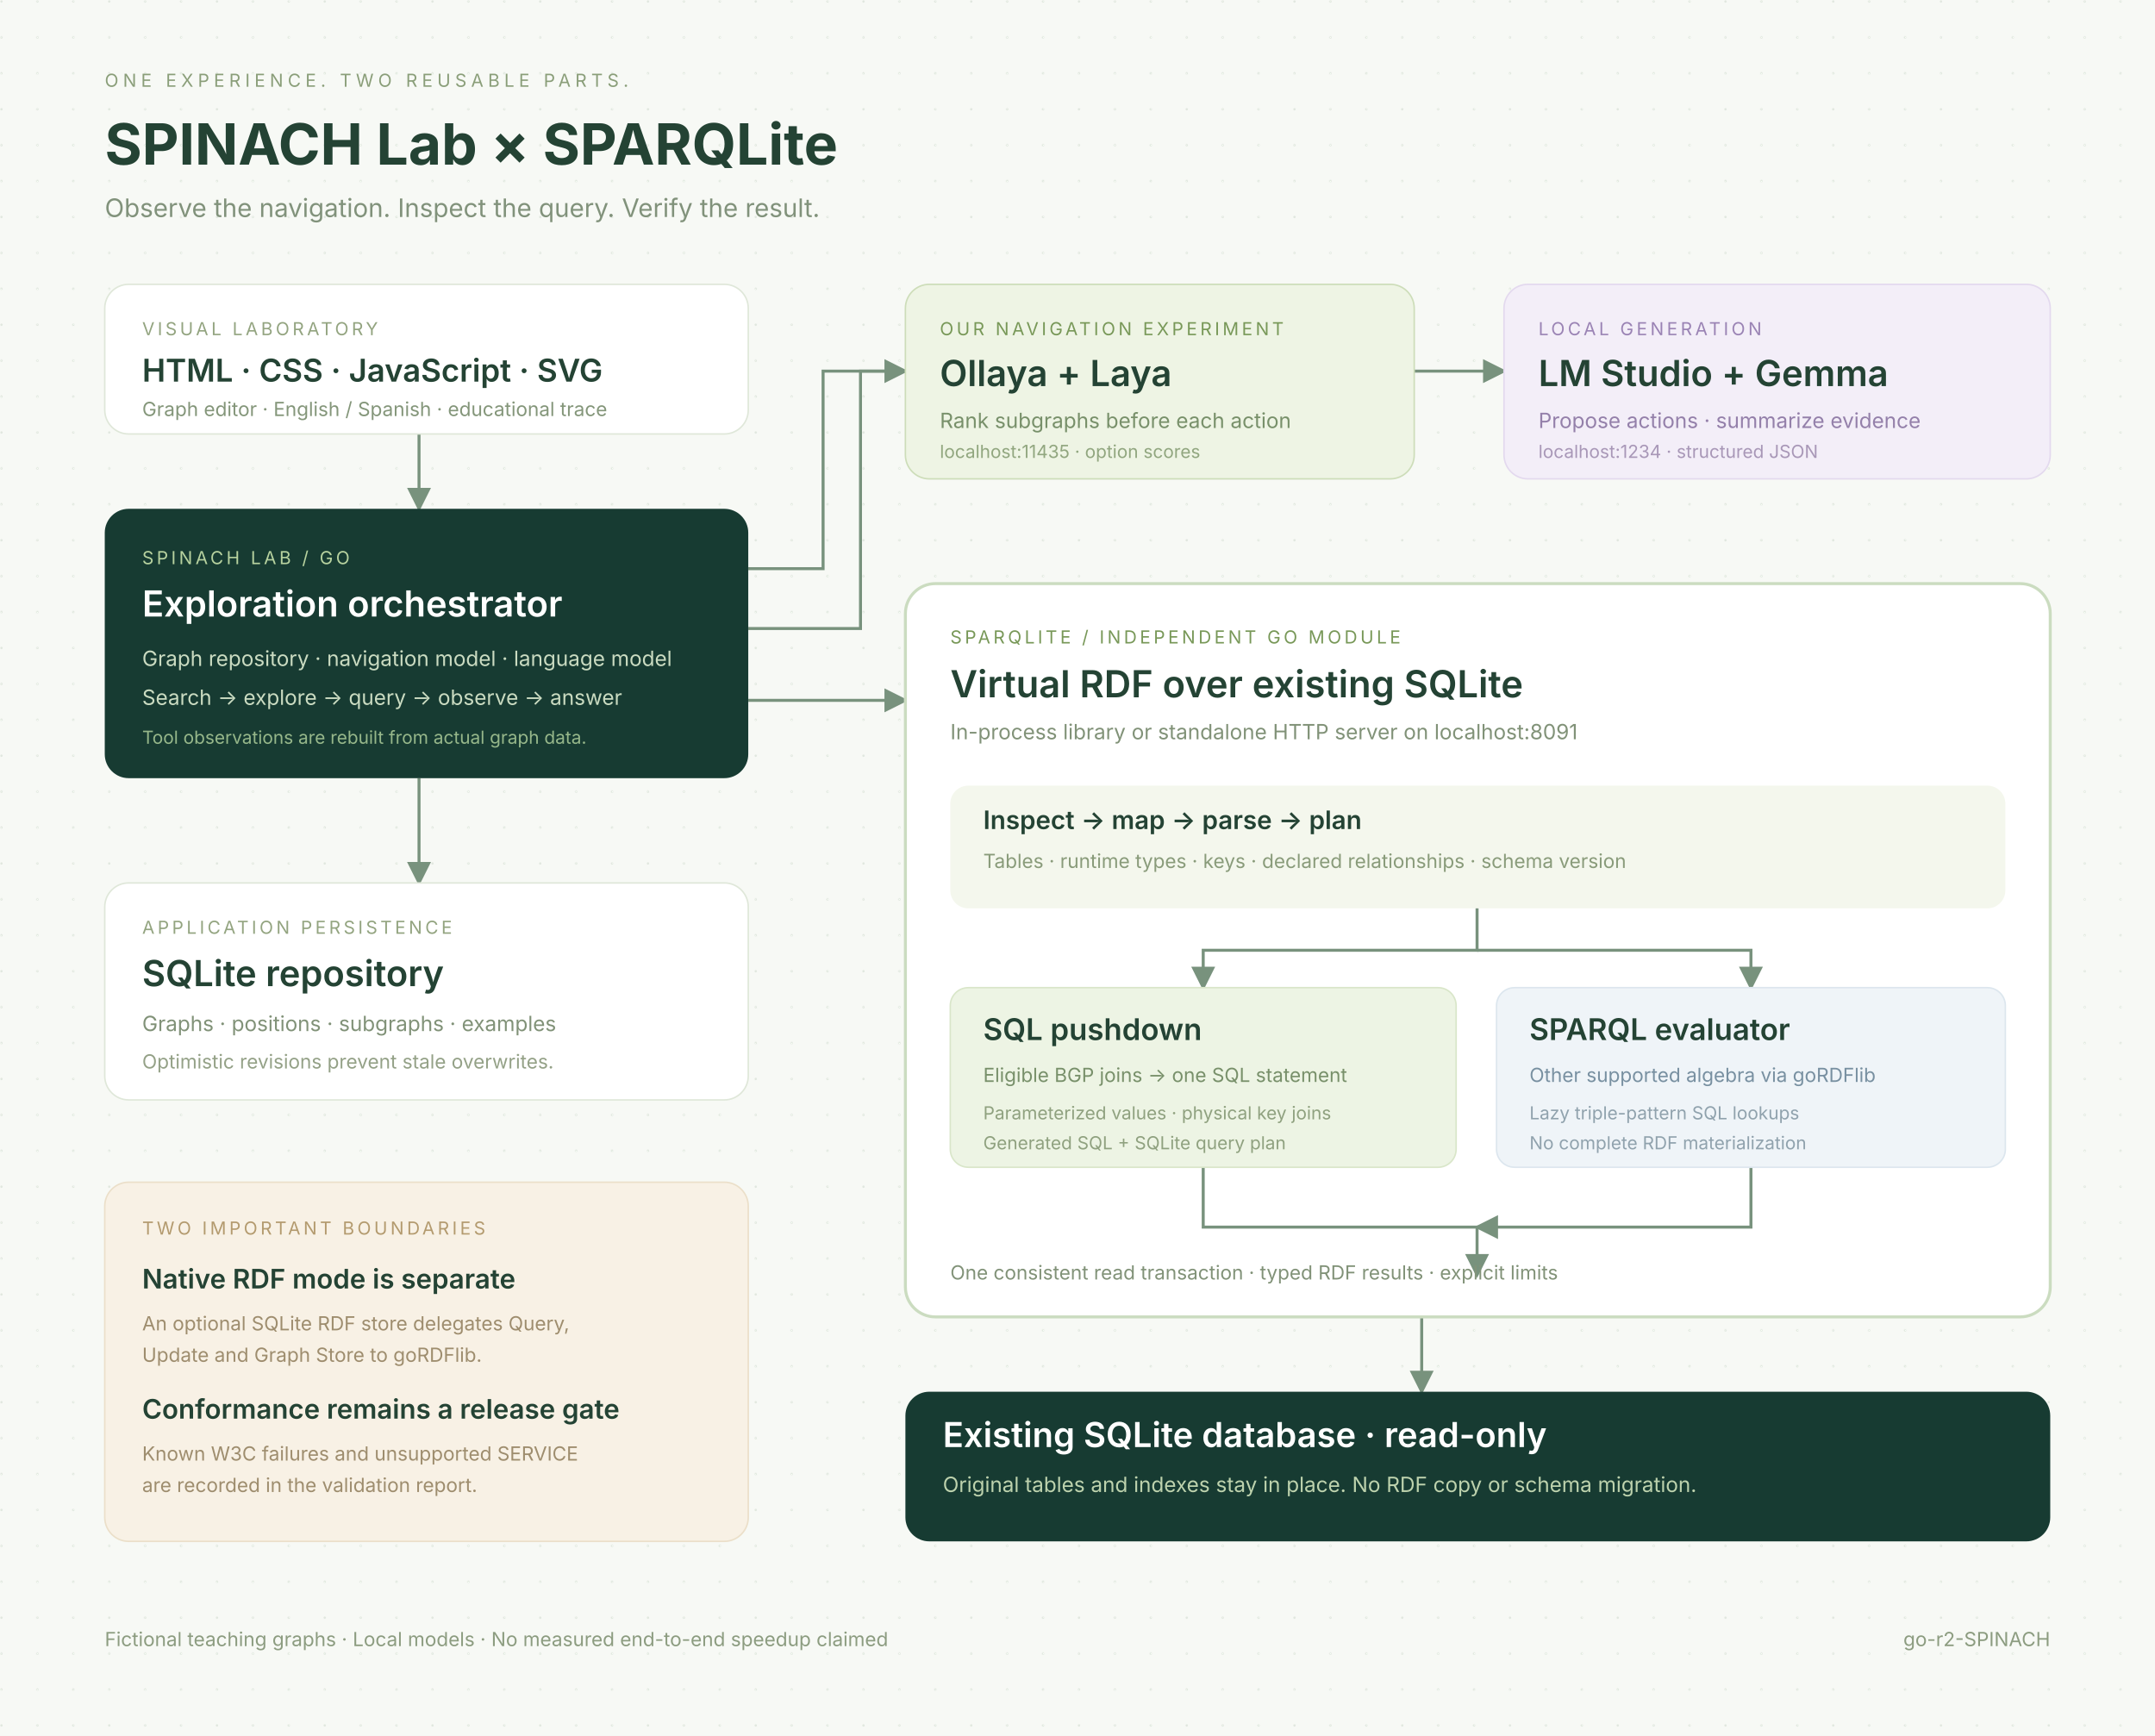
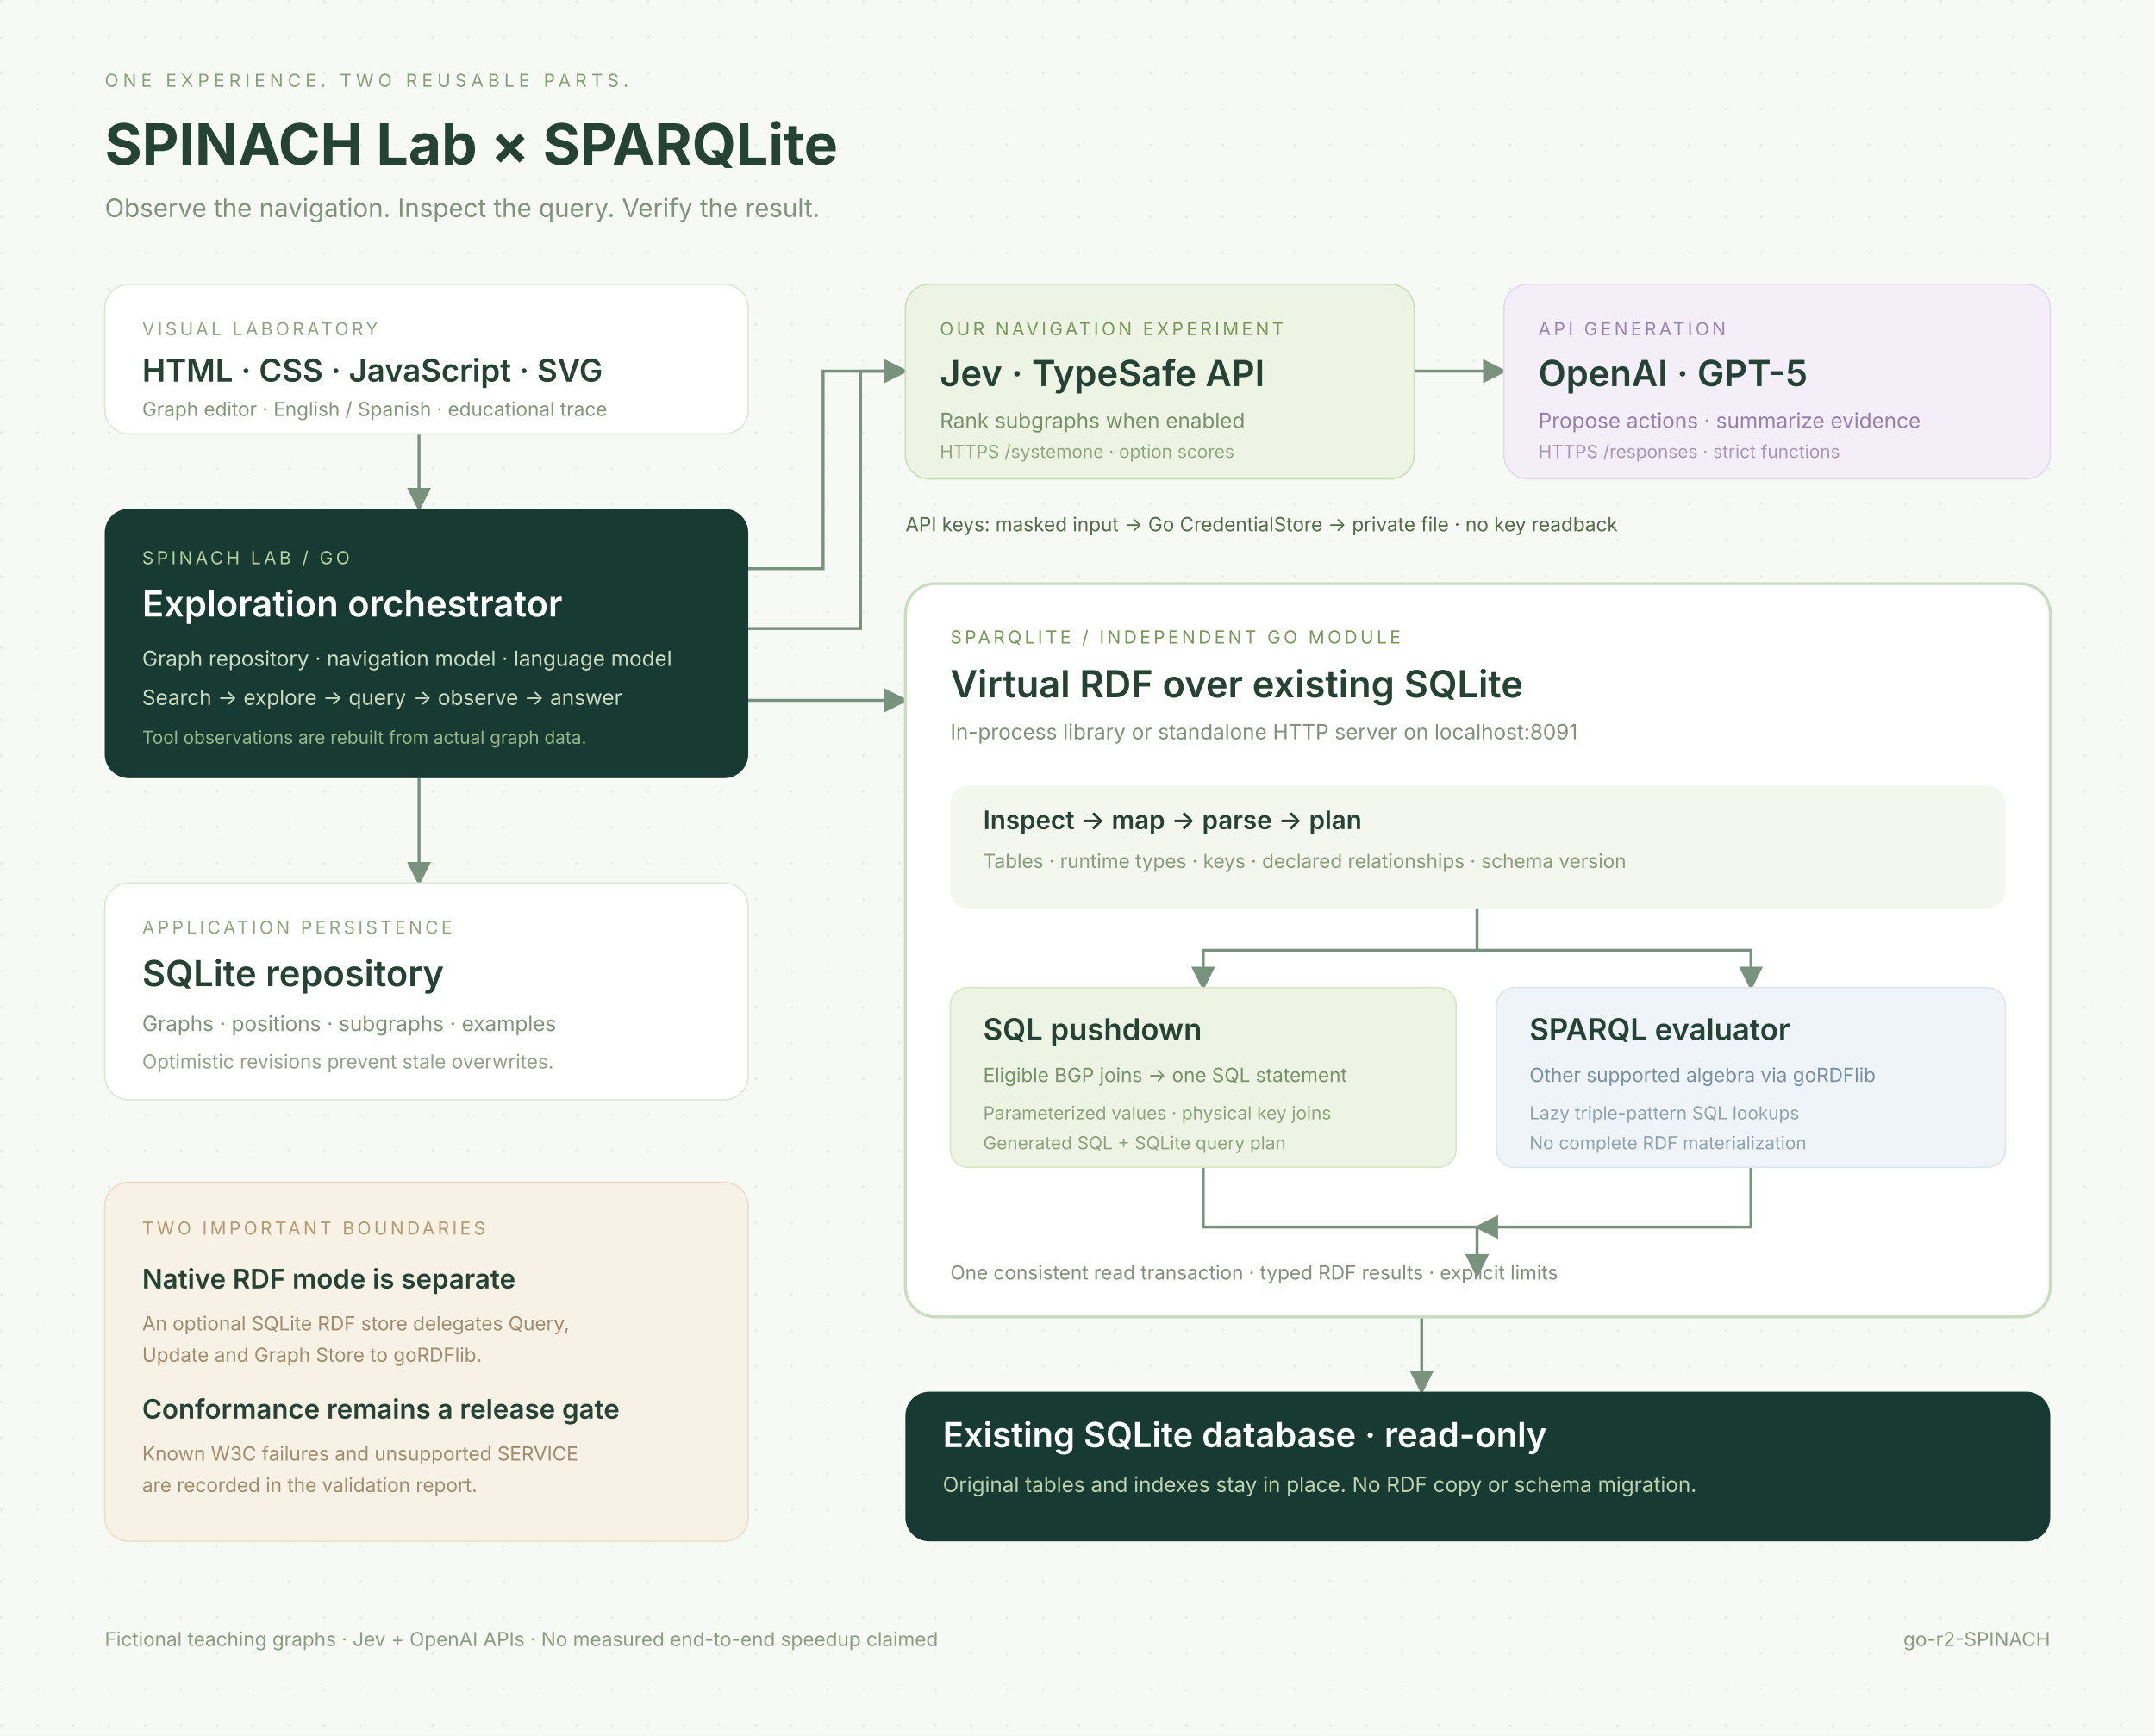
<svg xmlns="http://www.w3.org/2000/svg" width="1440" height="1160" viewBox="0 0 1440 1160" role="img" aria-labelledby="title desc">
  <defs>
    <marker id="a" markerWidth="8" markerHeight="8" refX="7" refY="4" orient="auto-start-reverse">
      <path d="M0 0 8 4 0 8" fill="#78927d" />
    </marker>
    <pattern id="grid" width="24" height="24" patternUnits="userSpaceOnUse">
      <circle cx="1" cy="1" r=".8" fill="#e1e8df" />
    </pattern>
  </defs>
  <rect width="1440" height="1160" fill="#f7f9f5" />
  <rect width="1440" height="1160" fill="url(#grid)" />
  <g font-family="Inter,Arial,sans-serif" fill="#244334">
    <text x="70" y="58" font-size="12" letter-spacing="3" fill="#8a9e79">ONE EXPERIENCE. TWO REUSABLE PARTS.</text>
    <text x="70" y="110" font-size="38" font-weight="650">SPINACH Lab × SPARQLite</text>
    <text x="70" y="145" font-size="17" fill="#81927b">Observe the navigation. Inspect the query. Verify the result.</text>
    <g stroke="#78927d" stroke-width="2" fill="none" marker-end="url(#a)">
      <path d="M280 290V340" />
      <path d="M500 380H550V248H605" />
      <path d="M500 420H575V248H1005" />
      <path d="M500 468H605" />
      <path d="M280 520V590" />
      <path d="M950 880V930" />
    </g>
    <rect x="70" y="190" width="430" height="100" rx="16" fill="white" stroke="#dfe7d9" />
    <text x="95" y="224" font-size="12" letter-spacing="2" fill="#93a480">VISUAL LABORATORY</text>
    <text x="95" y="255" font-size="21" font-weight="600">HTML · CSS · JavaScript · SVG</text>
    <text x="95" y="278" font-size="13" fill="#84967a">Graph editor · English / Spanish · educational trace</text>
    <rect x="70" y="340" width="430" height="180" rx="16" fill="#173b32" />
    <text x="95" y="377" font-size="12" letter-spacing="2" fill="#b7d29f">SPINACH LAB / GO</text>
    <text x="95" y="412" font-size="24" fill="white" font-weight="600">Exploration orchestrator</text>
    <text x="95" y="445" font-size="14" fill="#cadbc1">Graph repository · navigation model · language model</text>
    <text x="95" y="471" font-size="14" fill="#cadbc1">Search → explore → query → observe → answer</text>
    <text x="95" y="497" font-size="12" fill="#96b78a">Tool observations are rebuilt from actual graph data.</text>
    <rect x="605" y="190" width="340" height="130" rx="16" fill="#eef4e4" stroke="#cdddb9" />
    <text x="628" y="224" font-size="12" letter-spacing="2" fill="#789858">OUR NAVIGATION EXPERIMENT</text>
-     <text x="628" y="258" font-size="24" font-weight="600">Ollaya + Laya</text>
-     <text x="628" y="286" font-size="14" fill="#78906a">Rank subgraphs before each action</text>
-     <text x="628" y="306" font-size="12" fill="#91a67f">localhost:11435 · option scores</text>
+     <text x="628" y="258" font-size="24" font-weight="600">Jev · TypeSafe API</text>
+     <text x="628" y="286" font-size="14" fill="#78906a">Rank subgraphs when enabled</text>
+     <text x="628" y="306" font-size="12" fill="#91a67f">HTTPS /systemone · option scores</text>
    <rect x="1005" y="190" width="365" height="130" rx="16" fill="#f3eef8" stroke="#e3d9ee" />
-     <text x="1028" y="224" font-size="12" letter-spacing="2" fill="#9a83b4">LOCAL GENERATION</text>
-     <text x="1028" y="258" font-size="24" font-weight="600">LM Studio + Gemma</text>
+     <text x="1028" y="224" font-size="12" letter-spacing="2" fill="#9a83b4">API GENERATION</text>
+     <text x="1028" y="258" font-size="24" font-weight="600">OpenAI · GPT-5</text>
    <text x="1028" y="286" font-size="14" fill="#9480aa">Propose actions · summarize evidence</text>
-     <text x="1028" y="306" font-size="12" fill="#a897b7">localhost:1234 · structured JSON</text>
+     <text x="1028" y="306" font-size="12" fill="#a897b7">HTTPS /responses · strict functions</text>
+     <text x="605" y="355" font-size="13" fill="#526b49">API keys: masked input → Go CredentialStore → private file · no key readback</text>
    <rect x="70" y="590" width="430" height="145" rx="16" fill="white" stroke="#dfe7d9" />
    <text x="95" y="624" font-size="12" letter-spacing="2" fill="#93a480">APPLICATION PERSISTENCE</text>
    <text x="95" y="659" font-size="24" font-weight="600">SQLite repository</text>
    <text x="95" y="689" font-size="14" fill="#819278">Graphs · positions · subgraphs · examples</text>
    <text x="95" y="714" font-size="13" fill="#94a187">Optimistic revisions prevent stale overwrites.</text>
    <rect x="605" y="390" width="765" height="490" rx="20" fill="white" stroke="#cbdcc0" stroke-width="2" />
    <text x="635" y="430" font-size="12" letter-spacing="2" fill="#789858">SPARQLITE / INDEPENDENT GO MODULE</text>
    <text x="635" y="466" font-size="25" font-weight="600">Virtual RDF over existing SQLite</text>
    <text x="635" y="494" font-size="14" fill="#819278">In-process library or standalone HTTP server on localhost:8091</text>
    <rect x="635" y="525" width="705" height="82" rx="12" fill="#f4f7ed" />
    <text x="657" y="554" font-size="17" font-weight="600">Inspect → map → parse → plan</text>
    <text x="657" y="580" font-size="13" fill="#899b7a">Tables · runtime types · keys · declared relationships · schema version</text>
    <g stroke="#78927d" stroke-width="2" fill="none" marker-end="url(#a)">
      <path d="M987 607V635H804V660" />
      <path d="M987 635H1170V660" />
      <path d="M804 780V820H987V852" />
      <path d="M1170 780V820H987" />
    </g>
    <rect x="635" y="660" width="338" height="120" rx="12" fill="#edf4e4" stroke="#d9e6c9" />
    <text x="657" y="695" font-size="20" font-weight="600">SQL pushdown</text>
    <text x="657" y="723" font-size="13" fill="#78906a">Eligible BGP joins → one SQL statement</text>
    <text x="657" y="748" font-size="12" fill="#8fa17f">Parameterized values · physical key joins</text>
    <text x="657" y="768" font-size="12" fill="#8fa17f">Generated SQL + SQLite query plan</text>
    <rect x="1000" y="660" width="340" height="120" rx="12" fill="#eff4f8" stroke="#dce6ee" />
    <text x="1022" y="695" font-size="20" font-weight="600">SPARQL evaluator</text>
    <text x="1022" y="723" font-size="13" fill="#7890a1">Other supported algebra via goRDFlib</text>
    <text x="1022" y="748" font-size="12" fill="#90a2ad">Lazy triple-pattern SQL lookups</text>
    <text x="1022" y="768" font-size="12" fill="#90a2ad">No complete RDF materialization</text>
    <text x="635" y="855" font-size="13" fill="#819278">One consistent read transaction · typed RDF results · explicit limits</text>
    <rect x="605" y="930" width="765" height="100" rx="16" fill="#173b32" />
    <text x="630" y="967" font-size="23" font-weight="600" fill="white">Existing SQLite database · read-only</text>
    <text x="630" y="997" font-size="14" fill="#bdd2ad">Original tables and indexes stay in place. No RDF copy or schema migration.</text>
    <rect x="70" y="790" width="430" height="240" rx="16" fill="#f8f1e5" stroke="#ebdfc9" />
    <text x="95" y="825" font-size="12" letter-spacing="2" fill="#b39a6e">TWO IMPORTANT BOUNDARIES</text>
    <text x="95" y="861" font-size="18" font-weight="600">Native RDF mode is separate</text>
    <text x="95" y="889" font-size="13" fill="#9e8d6e">An optional SQLite RDF store delegates Query,</text>
    <text x="95" y="910" font-size="13" fill="#9e8d6e">Update and Graph Store to goRDFlib.</text>
    <text x="95" y="948" font-size="18" font-weight="600">Conformance remains a release gate</text>
    <text x="95" y="976" font-size="13" fill="#9e8d6e">Known W3C failures and unsupported SERVICE</text>
    <text x="95" y="997" font-size="13" fill="#9e8d6e">are recorded in the validation report.</text>
-     <text x="70" y="1100" font-size="13" fill="#8c9c80">Fictional teaching graphs · Local models · No measured end-to-end speedup claimed</text>
+     <text x="70" y="1100" font-size="13" fill="#8c9c80">Fictional teaching graphs · Jev + OpenAI APIs · No measured end-to-end speedup claimed</text>
    <text x="1370" y="1100" text-anchor="end" font-size="13" fill="#8c9c80">go-r2-SPINACH</text>
  </g>
</svg>
